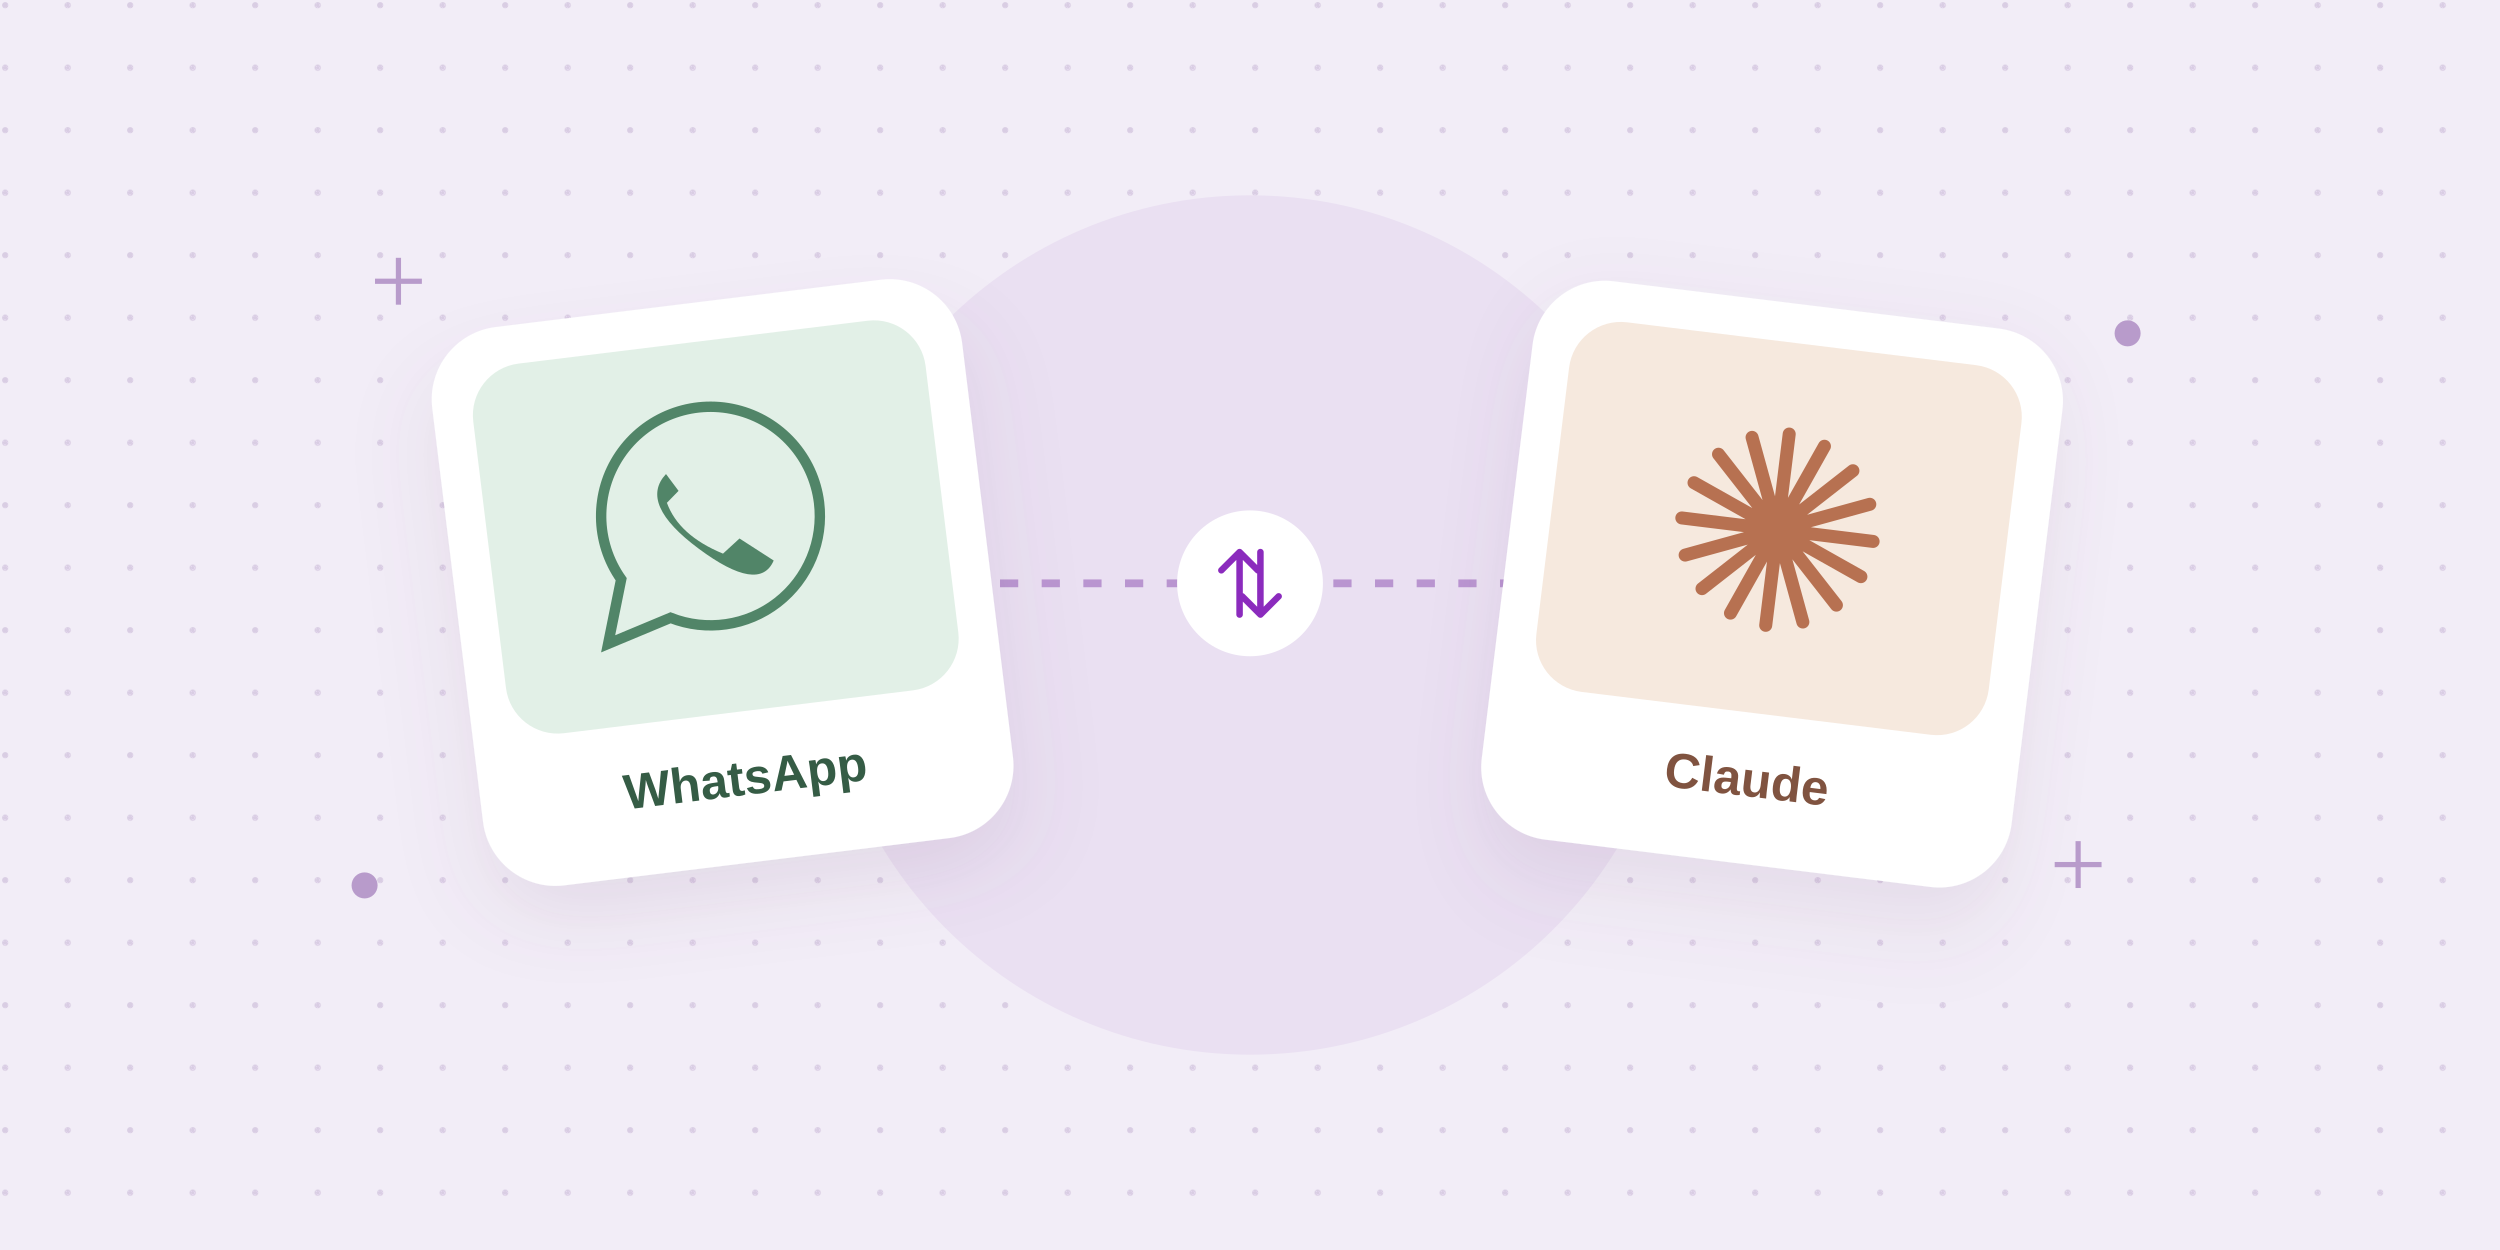
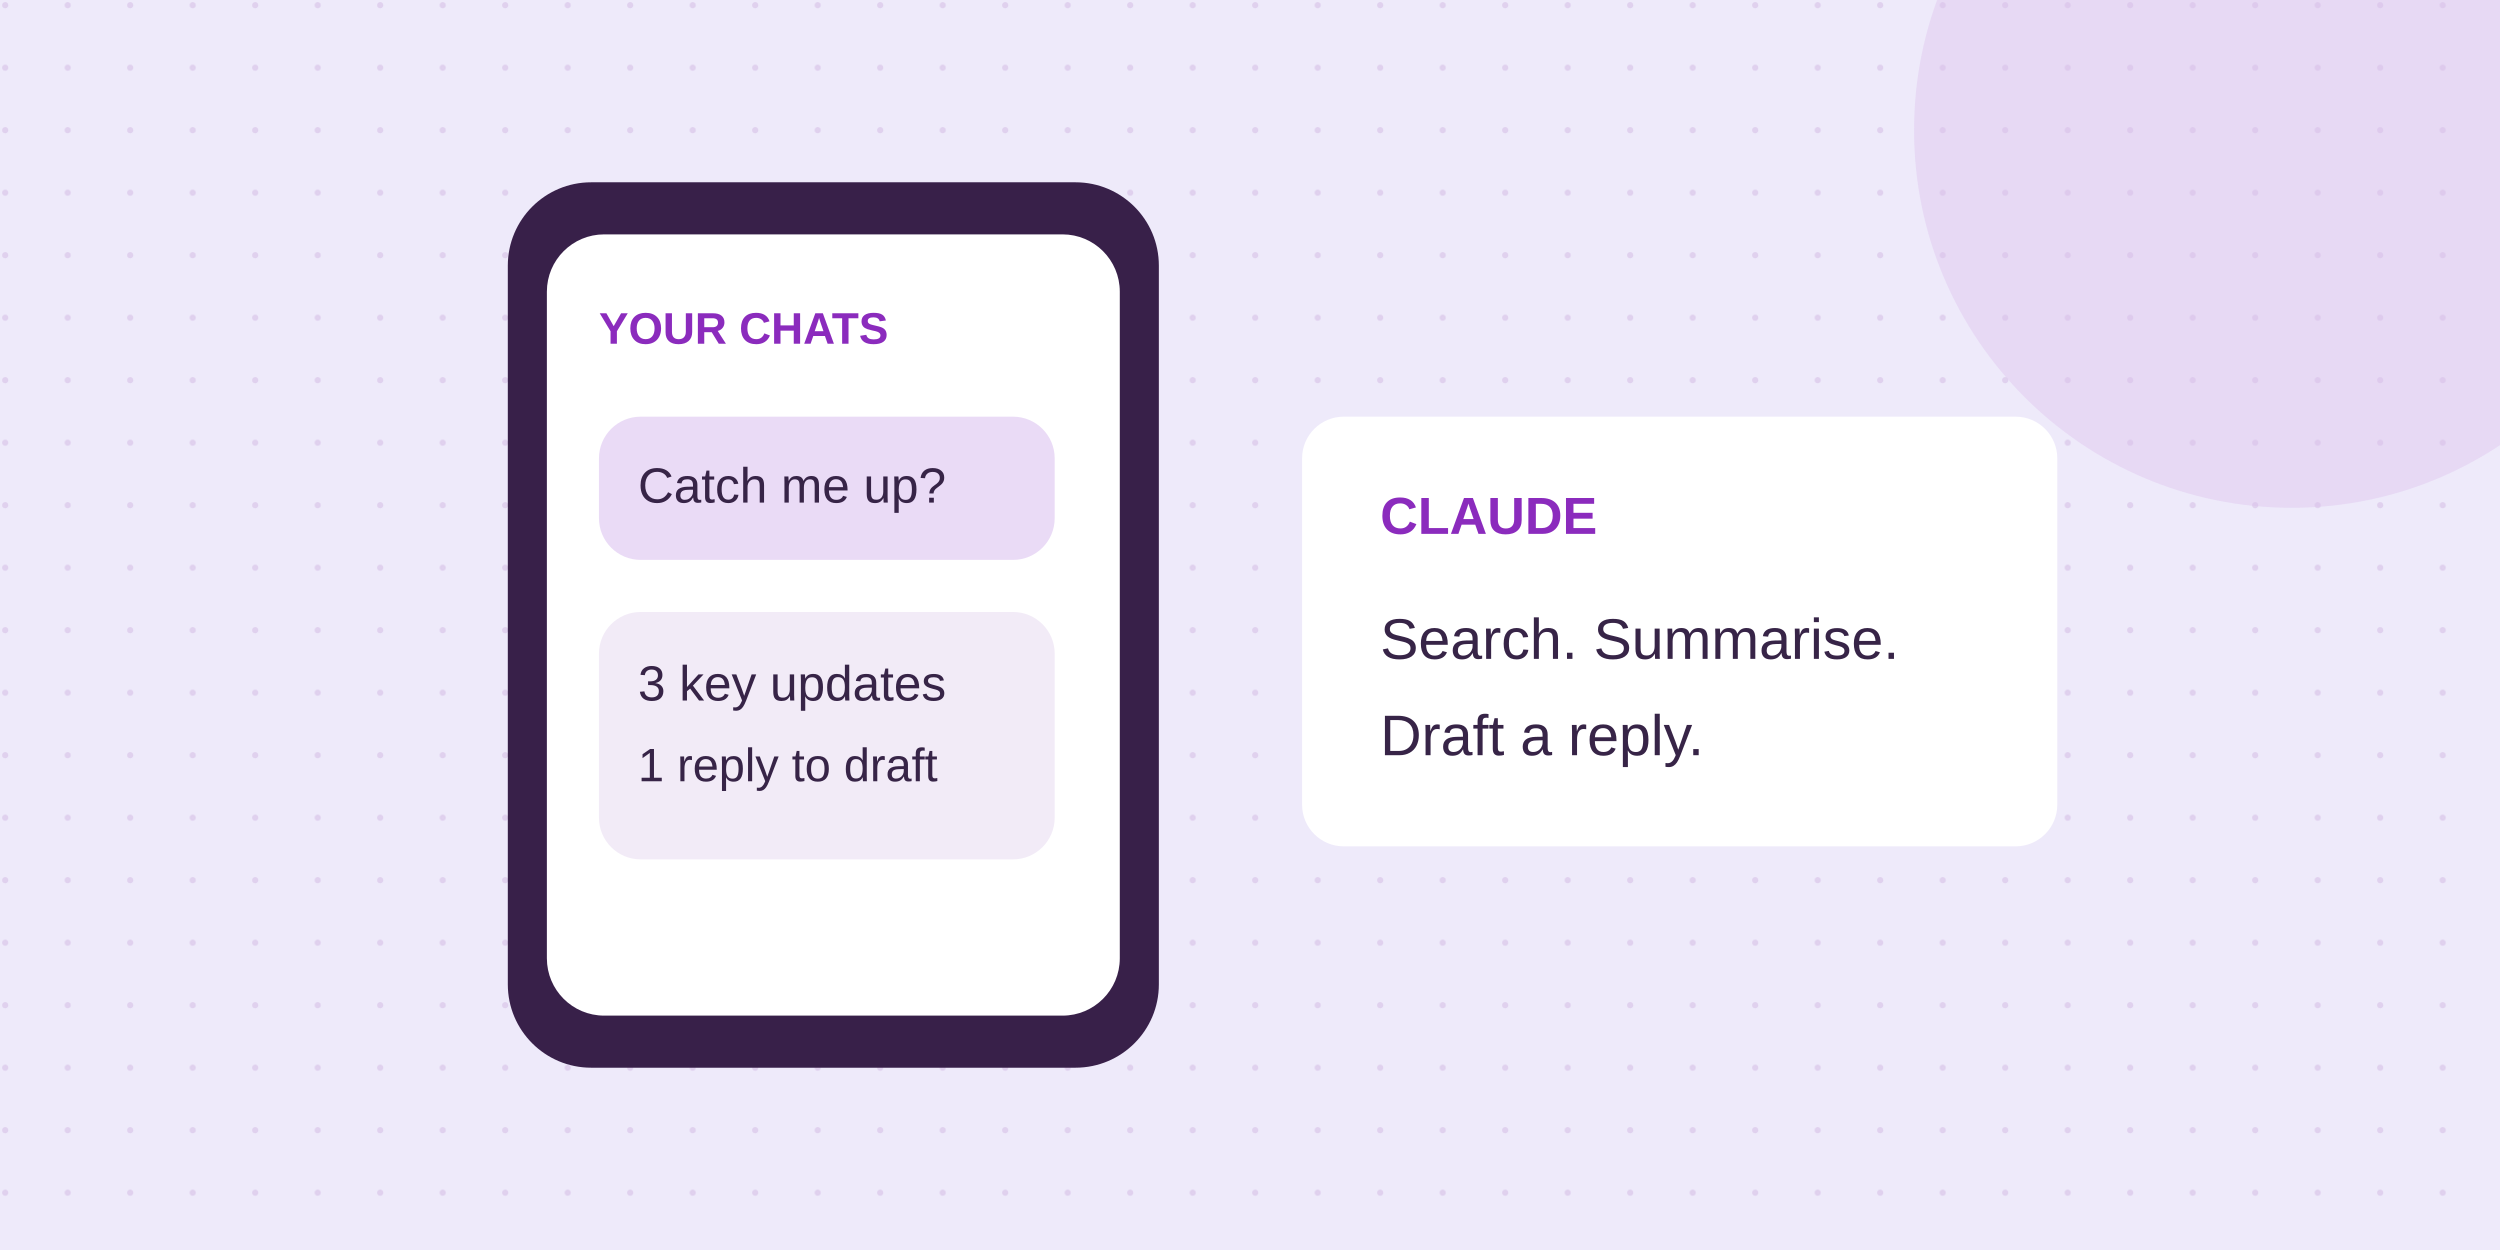
- <svg xmlns="http://www.w3.org/2000/svg" width="960" height="480" viewBox="0 0 960 480">
+ <svg xmlns="http://www.w3.org/2000/svg" viewBox="0 0 960 480">
  <defs>
-     <filter id="shadow" x="-40%" y="-40%" width="180%" height="190%">
-       <feDropShadow dx="0" dy="14" stdDeviation="15" flood-color="#755582" flood-opacity=".12" />
-     </filter>
    <pattern id="dots" width="24" height="24" patternUnits="userSpaceOnUse">
-       <circle cx="2" cy="2" r="1.2" fill="#d9cde3" />
+       <circle cx="2" cy="2" r="1.2" fill="#b990cf" opacity=".28" />
    </pattern>
  </defs>
-   <rect width="960" height="480" fill="#f2edf7" />
+   <rect width="960" height="480" fill="#eeeafa" />
  <rect width="960" height="480" fill="url(#dots)" />
-   <circle cx="480" cy="240" r="165" fill="#eae0f2" />
-   <path d="M352 224h256" stroke="#b995d0" stroke-width="3" stroke-dasharray="7 9" />
-   <circle cx="480" cy="224" r="28" fill="#fff" />
-   <path d="m469 219 7-7 7 7m-7-7v24m15-7-7 7-7-7m7 7v-24" fill="none" stroke="#8b2bbd" stroke-width="2.5" stroke-linecap="round" stroke-linejoin="round" />
-   <g transform="translate(175 116) rotate(-7 100 108)" filter="url(#shadow)">
-     <rect width="205" height="216" rx="28" fill="#fff" />
-     <rect x="15" y="15" width="175" height="143" rx="20" fill="#e2f0e7" />
-     <path d="M143 82a42 42 0 0 1-62 37l-25 7 8-24a42 42 0 1 1 79-20Z" fill="none" stroke="#518567" stroke-width="4" />
-     <path d="M86 64q-12 10 9 30t28 8l-12-10-7 5q-16-9-19-22l5-4Z" fill="#518567" />
-     <text x="102" y="190" text-anchor="middle" font-family="Arial,sans-serif" font-size="19" font-weight="600" fill="#355b45">WhatsApp</text>
-   </g>
-   <g transform="translate(578 116) rotate(7 100 108)" filter="url(#shadow)">
-     <rect width="205" height="216" rx="28" fill="#fff" />
-     <rect x="15" y="15" width="175" height="143" rx="20" fill="#f6e9de" />
-     <g transform="translate(102 87)" stroke="#b77151" stroke-width="5" stroke-linecap="round">
-       <path d="M0-37V37M-37 0H37M-26-26l52 52M-26 26l52-52M-14-34l28 68M-34-14l68 28M-34 14l68-28M-14 34l28-68" />
-     </g>
-     <text x="102" y="190" text-anchor="middle" font-family="Arial,sans-serif" font-size="19" font-weight="600" fill="#80533f">Claude</text>
-   </g>
-   <g fill="#b89bcb">
-     <circle cx="140" cy="340" r="5" />
-     <circle cx="817" cy="128" r="5" />
-     <path d="M798 323v18m-9-9h18M153 99v18m-9-9h18" stroke="#b89bcb" stroke-width="2" />
-   </g>
+   <circle cx="880" cy="50" r="145" fill="#dcc0ec" opacity=".4" />
+   <rect x="195" y="70" width="250" height="340" rx="32" fill="#382049" />
+   <rect x="210" y="90" width="220" height="300" rx="22" fill="#fff" />
+   <text x="230" y="132" font-family="Arial,sans-serif" font-size="17" fill="#8b2bbd" font-weight="700">YOUR CHATS</text>
+   <rect x="230" y="160" width="175" height="55" rx="16" fill="#eadbf6" />
+   <text x="245" y="193" font-family="Arial,sans-serif" font-size="19" fill="#372447" font-weight="500">Catch me up?</text>
+   <rect x="230" y="235" width="175" height="95" rx="16" fill="#f2ebf7" />
+   <text x="245" y="269" font-family="Arial,sans-serif" font-size="19" fill="#372447" font-weight="500">3 key updates</text>
+   <text x="245" y="300" font-family="Arial,sans-serif" font-size="18" fill="#372447" font-weight="500">1 reply to draft</text>
+   <rect x="500" y="160" width="290" height="165" rx="16" fill="#fff" />
+   <text x="530" y="205" font-family="Arial,sans-serif" font-size="20" fill="#8b2bbd" font-weight="700">CLAUDE</text>
+   <text x="530" y="253" font-family="Arial,sans-serif" font-size="22" fill="#372447" font-weight="500">Search. Summarise.</text>
+   <text x="530" y="290" font-family="Arial,sans-serif" font-size="22" fill="#372447" font-weight="500">Draft a reply.</text>
</svg>
